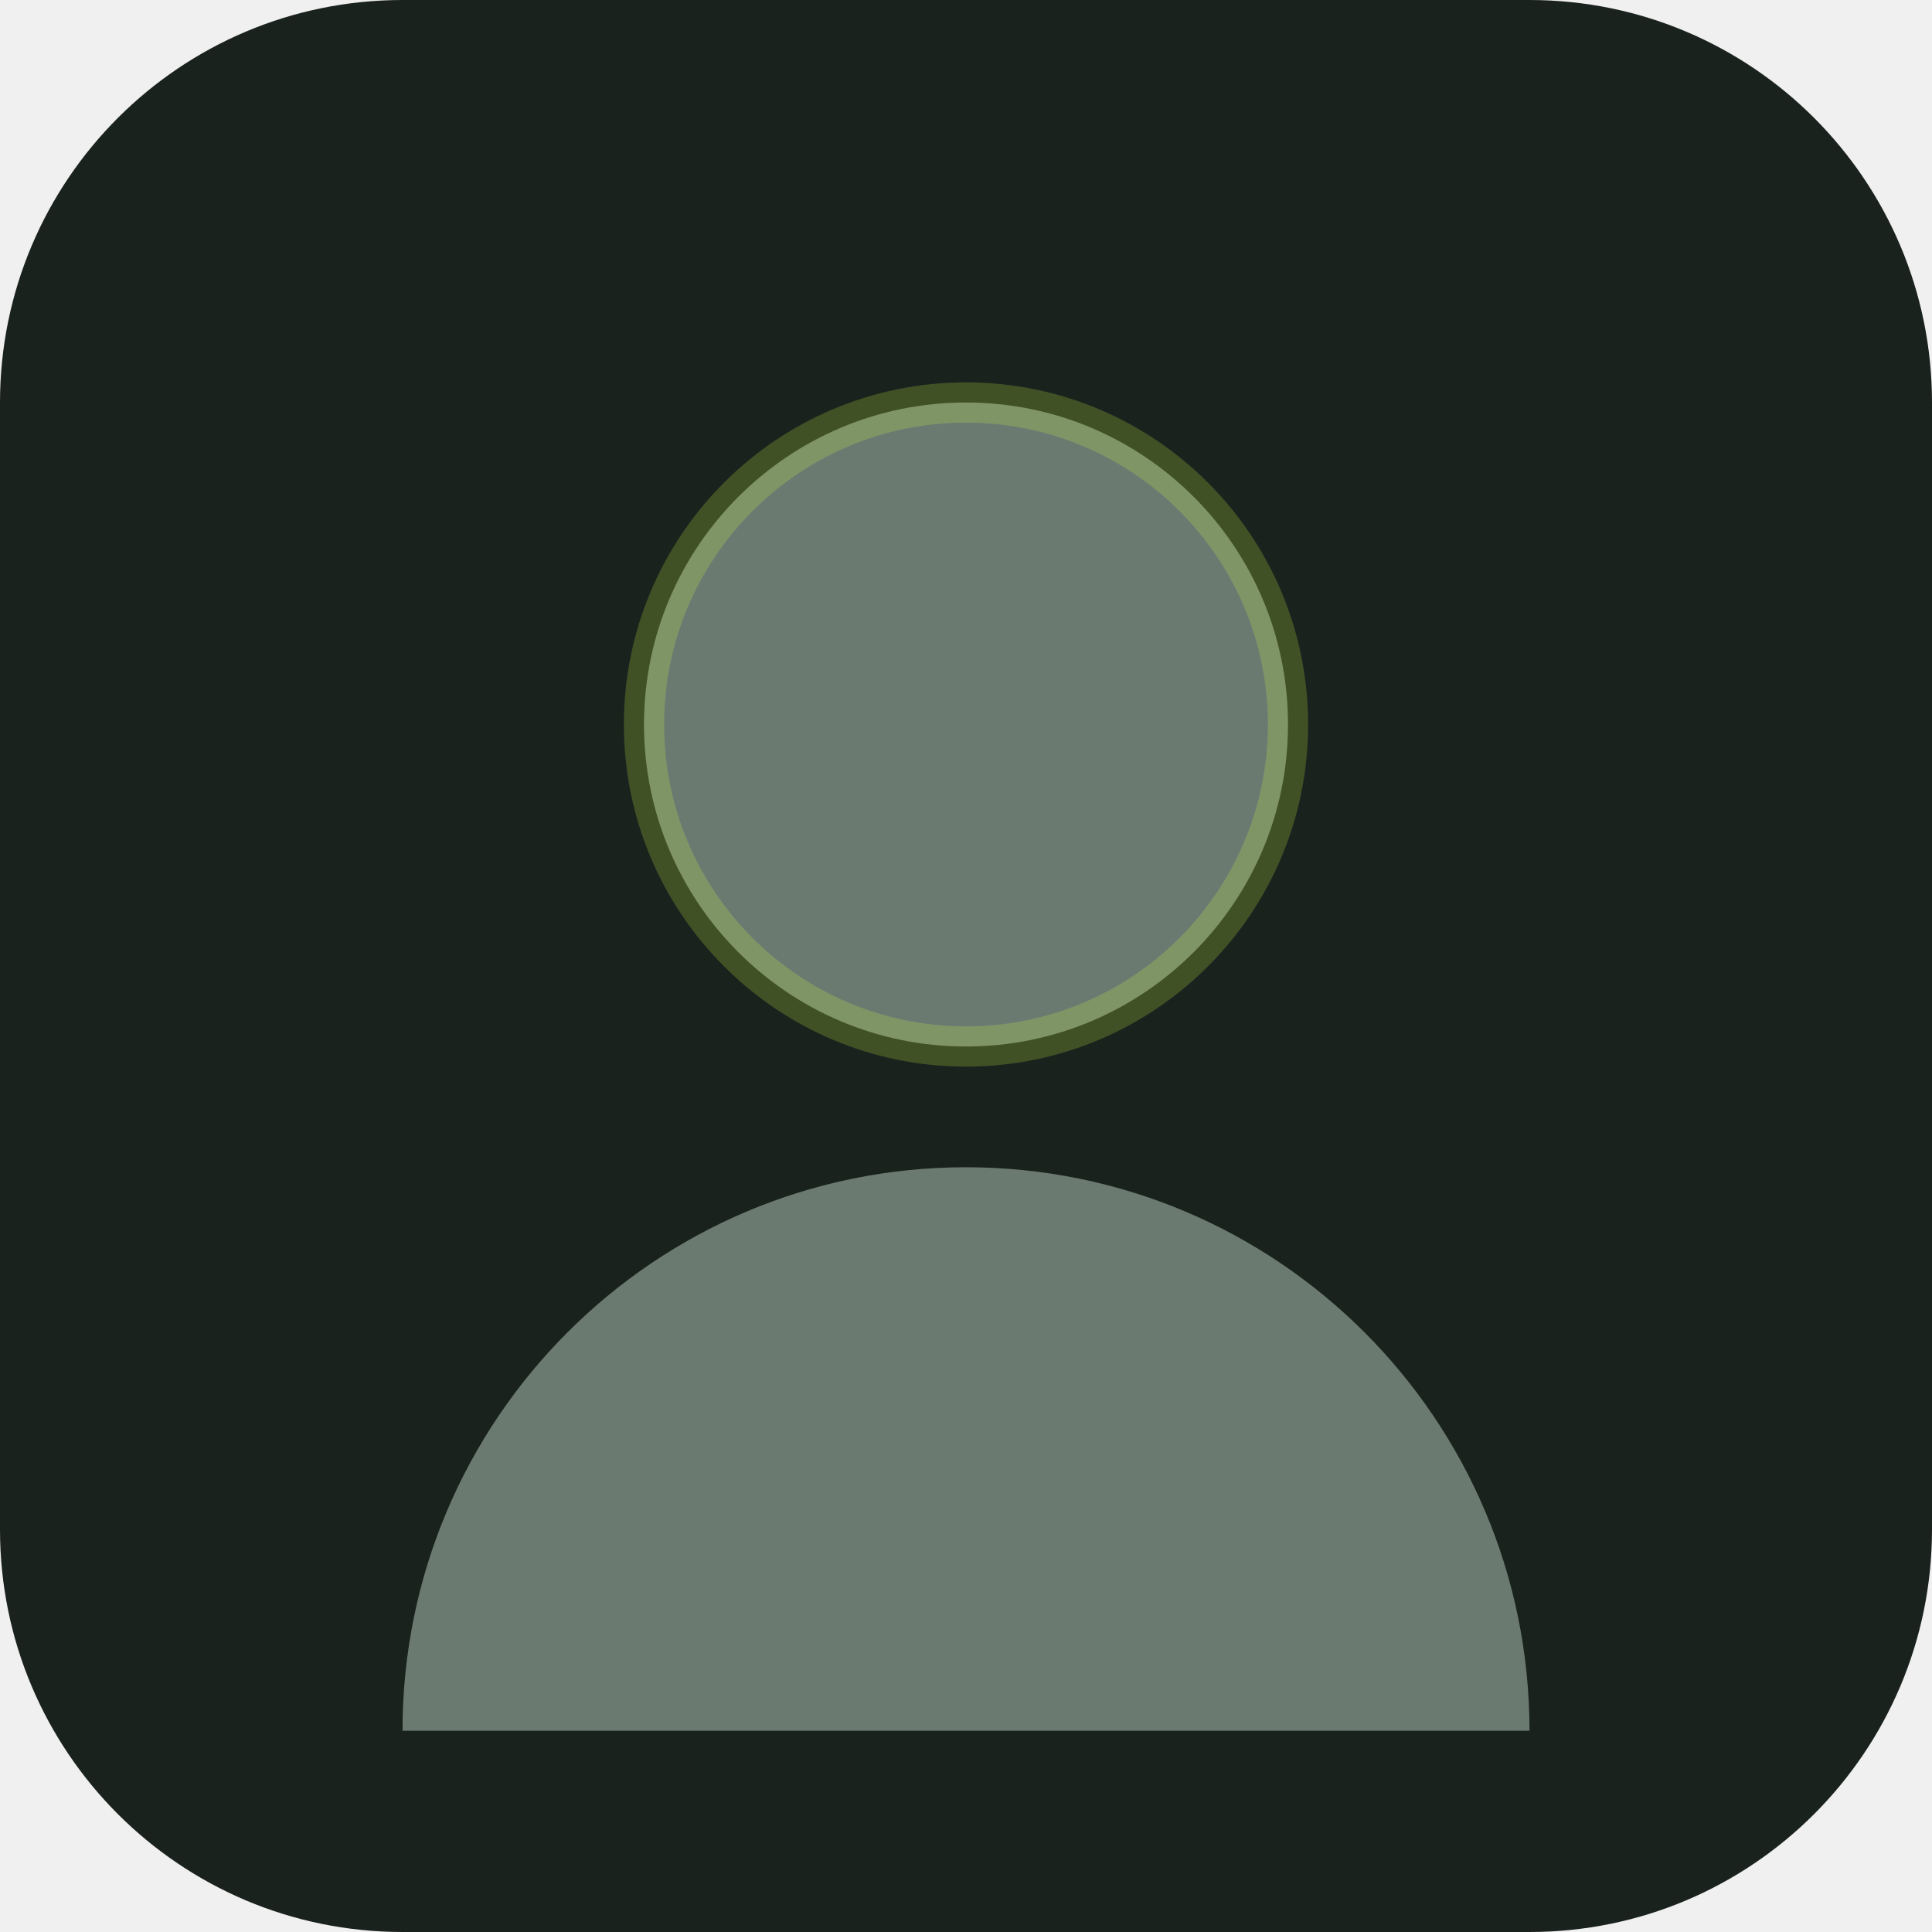
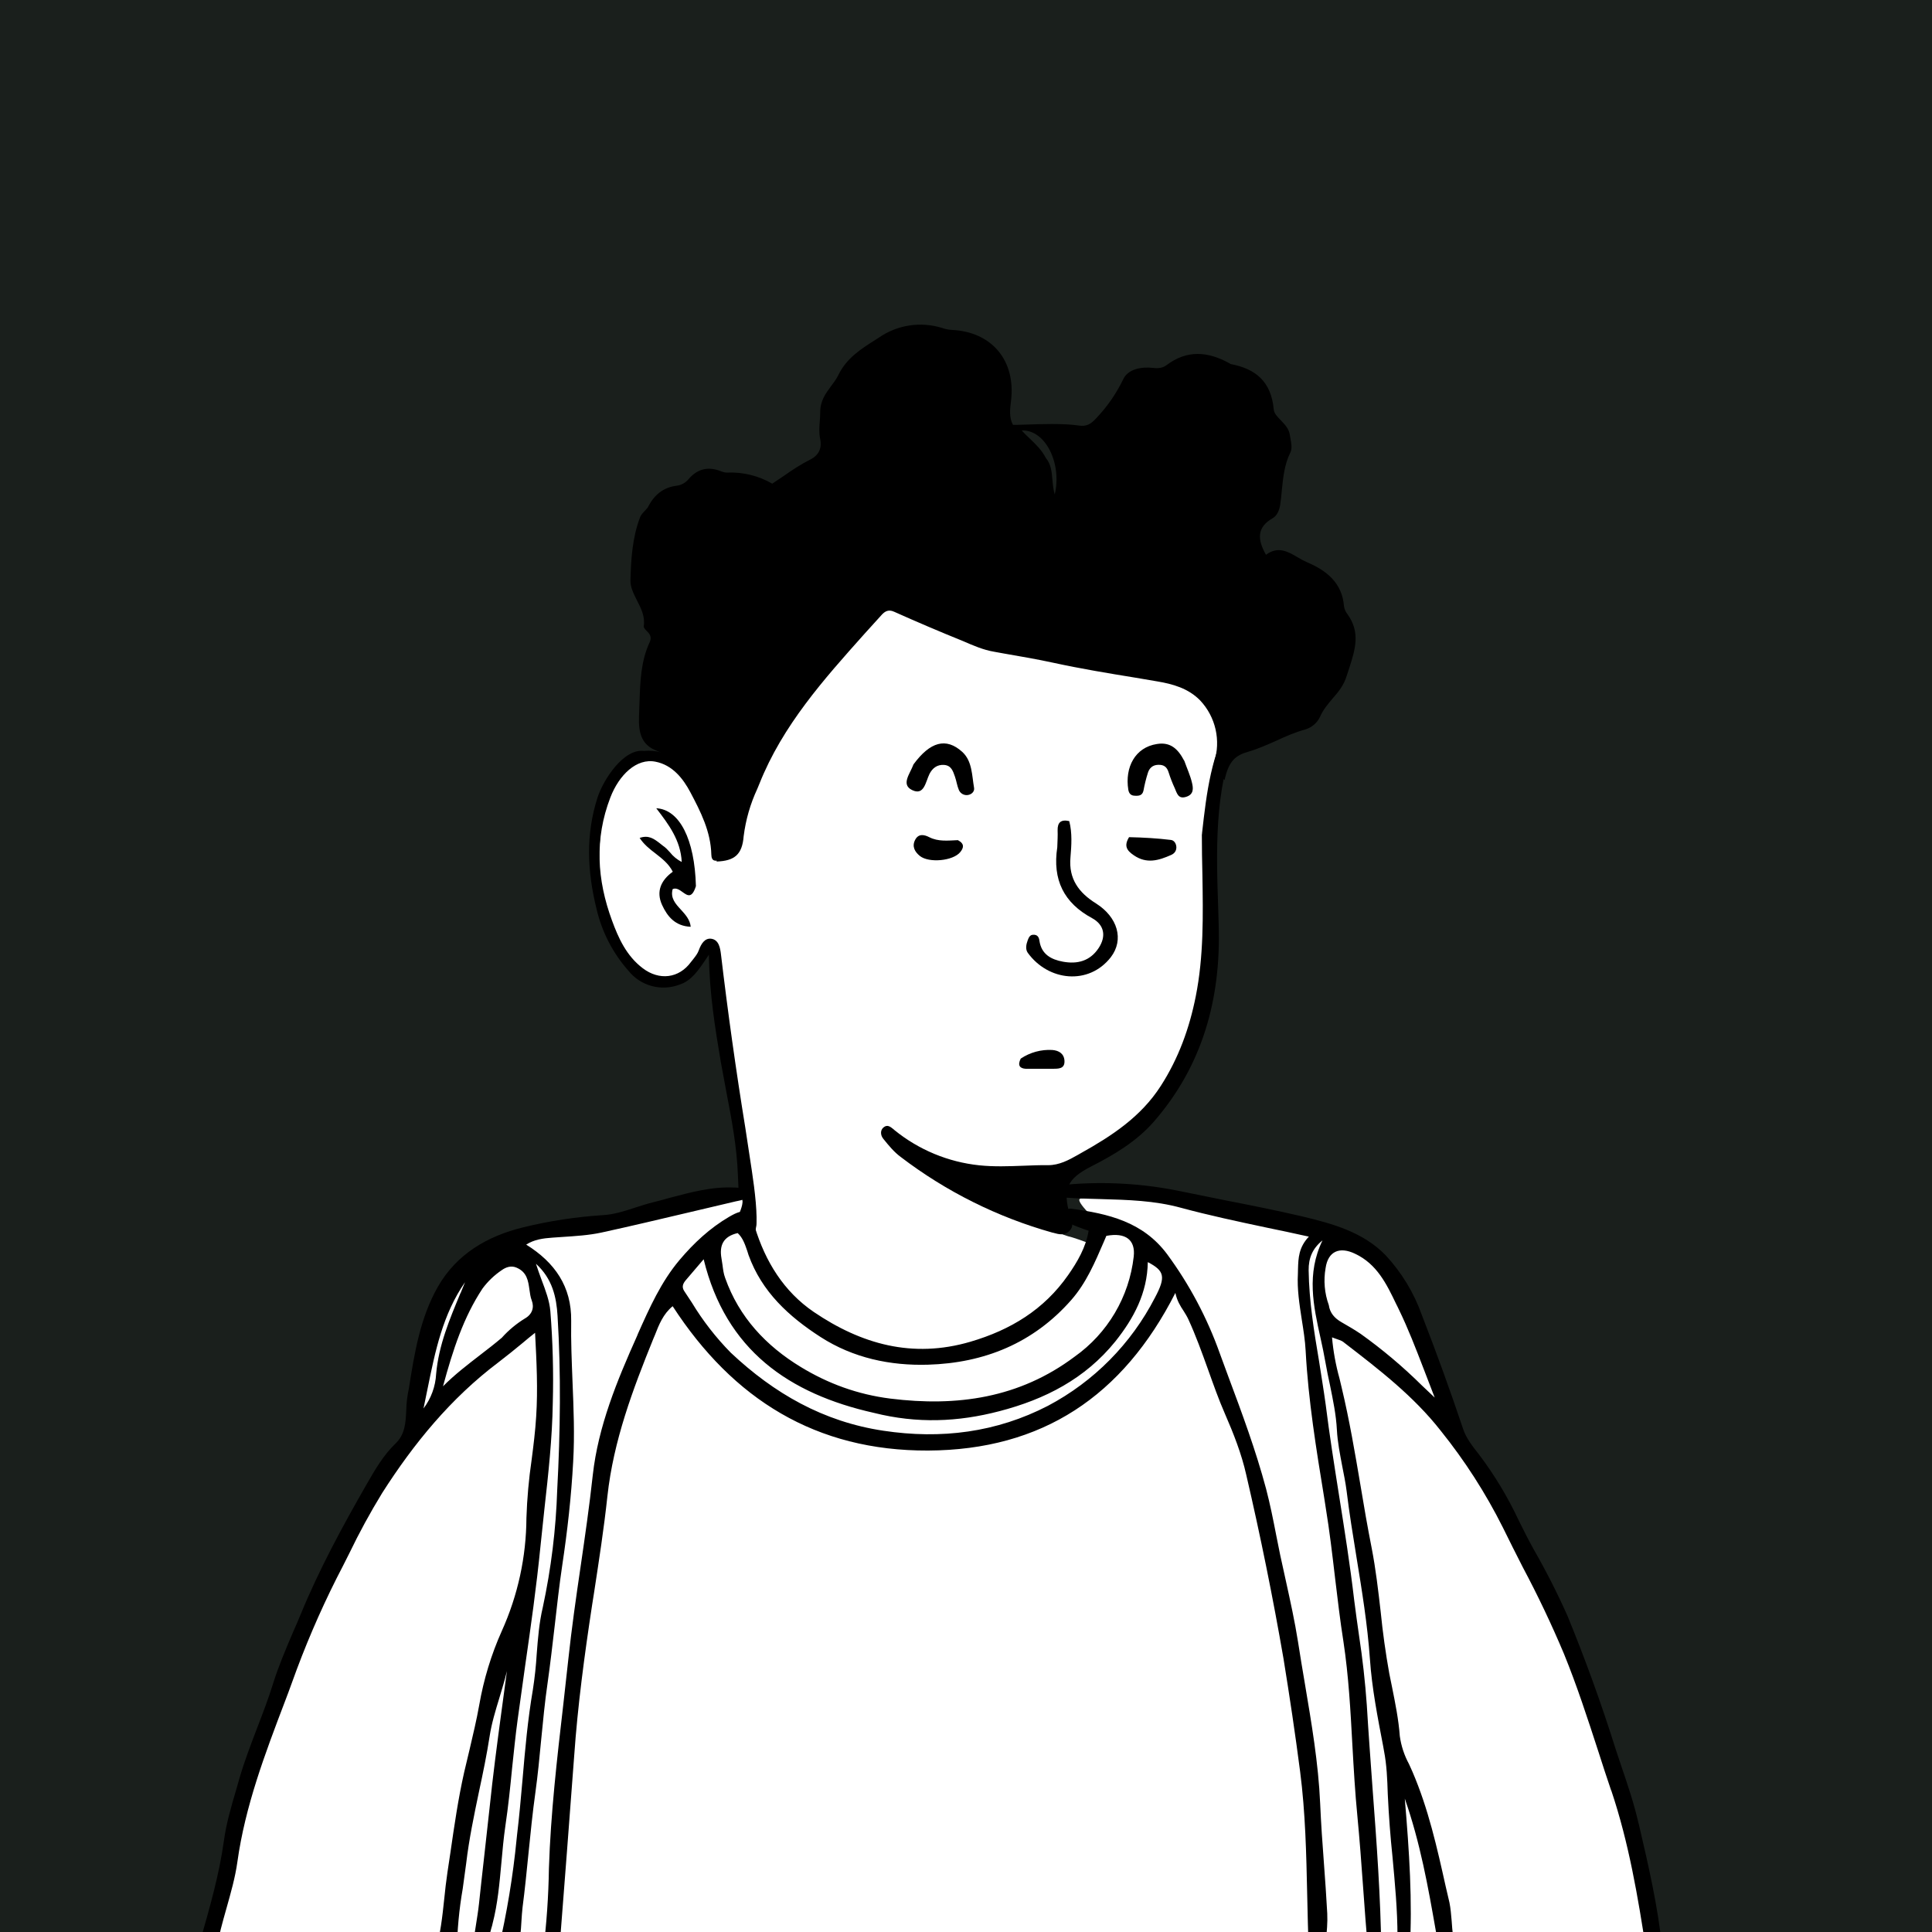
- <svg xmlns="http://www.w3.org/2000/svg" viewBox="0 0 96 96" fill="none">
-   <rect width="96" height="96" rx="20" fill="#1a221e" />
-   <circle cx="48" cy="36" r="16" fill="#6b7a71" />
-   <path d="M20 86c0-15.464 12.536-28 28-28s28 12.536 28 28" fill="#6b7a71" />
-   <circle cx="48" cy="36" r="16" stroke="#C8F542" stroke-opacity="0.22" stroke-width="2" />
+ <svg xmlns="http://www.w3.org/2000/svg" viewBox="0 0 1744 1744" fill="none" shape-rendering="auto" width="256" height="256">
+   <mask id="viewboxMask">
+     <rect width="1744" height="1744" rx="0" ry="0" x="0" y="0" fill="#fff" />
+   </mask>
+   <g mask="url(#viewboxMask)">
+     <rect fill="#1a1f1c" width="1744" height="1744" x="0" y="0" />
+     <g transform="translate(531 487)">
+       <path d="M554 727.7c-99.2 297-363.8 388.6-503.7 19.8-19.3-50.7 31-69.5 66.2-91.9 24.1-15.3 36.8-28.5 35.3-42.2-7-64.4-36.9-243.8-36.9-243.8l-3-5.8s.7-1.6-2.2 1.2c-3 3-9.9 34.2-37 34.2-24.5 0-49.2-10.9-61-86.3C7.2 285.6 9.6 214 40 201c12.5-5.3 24-7.2 35.2-.8 11.3 6.4-13-22 112-126C268.4 6.4 396.7-3.5 448.5 8 500.3 19.5 552 44.8 574.9 98.5c27.8 65-25.9 114.3-14 262.5-2.2 53.6.8 171.2-146.6 210.6-28 7.5-19.3 48.4 22.7 58.4 67 21 117 72.3 117 97.9" fill="#fff" />
+       <path fill-rule="evenodd" clip-rule="evenodd" d="m554 266.2.1-1.4c4.1-36.4 8.2-71.7 27.1-103.4 6.5 4.4 5.7 10 3.7 15.2-19.9 51.2-18 104.4-16.2 157.6l.4 14c2.1 66.4-14.5 126.8-58.7 177.5-15.4 17.6-35.8 29.8-56.5 40.3-21.4 11-25.9 20.1-19.2 43.6l.8 2.6c1.4 3.9 2.8 7.9-1 11.8-4.5 4.6-9.5 3.3-14.8 1.8l-.6-.1a406.4 406.4 0 0 1-137-68.3c-6-4.4-10.8-10.3-15.5-16.1l-.3-.4c-2.5-3-3-7.8.5-10.4 3.3-2.5 5.8-.5 8.7 1.8l1 .9a145.5 145.5 0 0 0 76.3 31.7c13.4 1.4 26.6.9 40 .4 7.4-.3 14.8-.6 22.3-.5 10.2 0 18.7-4.7 26.7-9.2l2.8-1.6c27.8-15.5 54.3-32.8 72.2-60.7 16.1-25 25.9-52.2 31.6-80.9 7.2-36.1 6.6-72.7 6-109.8-.3-12-.5-24.2-.5-36.4ZM50.6 190.8c21.9-1.7 34 11.2 44.3 26.3a140.4 140.4 0 0 1 22.4 61.5c.5 3.7 1 7.6-1.2 11.3-4.5.6-4.9-3-5-5.6-.5-20.7-9.7-38.7-18.9-56.1-6.6-12.5-16.2-24.6-31.4-27.6-17.2-3.5-33 12-40.8 32.2-14.5 37.6-12 74.6 1.4 111 5.8 15.9 13.1 32.1 27.8 43.2 14.8 11.3 32.7 9.3 43.6-5.7l2-2.5c2-2.6 4-5.1 5-8 2.1-5.8 5.4-11.2 11.3-10.4 6.8 1 8 8.3 8.7 14a3661 3661 0 0 0 22 156.7l5.9 38.8c2.6 17.1 5.6 41.7 3.6 52.1a28 28 0 0 0-.3 2.2c-.4 2.8-.6 5-4.2 5.5-4.9.8-7-2-7.7-6.4-2.3-17-3-23.6-4-49.6-.9-25.2-5.6-50-10.4-74.9l-5-27c-5.2-30.8-10.3-62-10.8-97l-2 3c-7.6 11.3-13.7 20.5-24.5 24a40.5 40.5 0 0 1-46.1-12.5 127.8 127.8 0 0 1-28.8-55.8c-8.4-34-9.9-67.1.9-100.6 5.2-16.1 23.7-44.7 42.2-42Zm34.6 127.5c4.4 3.2 8.4 6 12-5.4-1.1-42.2-14.7-69.2-35.8-70.3 11.2 14.6 22 28.8 23 48.5a32.3 32.3 0 0 1-10.7-8.8c-2-2.2-4-4.4-6.5-6l-3-2.4c-4.8-3.6-9.7-7.4-17.8-4.5 3.8 5.8 9 10 14.3 14 6 4.7 12 9.3 15.6 16.5-10.6 7.7-15.2 17.7-9.7 29.9 4.8 10.5 11.9 19.2 25.9 19.8-.6-6.3-4.7-10.9-8.8-15.4-5-5.4-9.7-10.6-7.5-18.6 3.2-1.5 6.2.7 9 2.7Z" fill="#000" />
+     </g>
+     <g transform="translate(178 1057)">
+       <path d="m1315.2 701.4-1308.5.9S79.6 422 99 389.8c19.5-32.1 97.6-140.4 96.7-158.8-.9-18.4 1.5-83.8 14.7-109.6 13.2-26 55.2-61.3 71.6-64 16.4-2.5 71.7-5 106.2-13.7 34.5-8.6 66.4-19.3 101.5-19.3 5.7 0 .2 12.5.2 12.5s1.8 122.3 164.8 130c121.5 5.7 161.7-117.6 161.7-117.6s-26.7-23.8-18.6-24.4c95.6-8.2 145.7 13.2 174.7 18.8 26.8 5.2 49.2 5.2 76 24.2 30.7 21.7 46.5 71 80.9 146.5 39.3 86.6 194.1 349.3 185.8 487.6" fill="#fff" />
+       <g fill-rule="evenodd" clip-rule="evenodd" fill="#000">
+         <path d="M1003.5 704.5c-.8-17-1.1-34-1.5-50.9-.8-37.1-1.6-74.3-6.4-111.5-4.4-34-9.5-68-15-101.9A2951.8 2951.8 0 0 0 947 274.4c-4.2-18.9-11.5-37.4-19.3-55.3-5.7-13-10.4-26.4-15.2-39.8-5.5-15.3-11-30.6-17.8-45.4-1.2-2.6-2.7-5-4.2-7.4-3-4.5-6-9.3-7.5-16.4-47.5 93.4-120.4 141.8-223.2 142.3-101.2.4-176-46.2-230.6-130.3-8.6 7-12.5 17-16 26l-1.4 3.3c-18.6 45.9-36 92-41.5 142.2-3.1 29-7.6 58-12 86.8l-1.8 11.4c-6.9 45.2-13 90.7-16.2 136.4-4.3 58-8.8 116-13.4 175.2-4.7 1.1-9.1 1.1-14.6 1.1a688 688 0 0 0 5.2-74.8c1.6-49.7 7.3-99 13-148.2L335 441c3-28 7-56 11.1-83.8 4-27.5 8-55 11-82.7 4.9-44 21.9-85.2 40-125.6l.8-2c10.4-23.3 20.8-46.7 37.5-66.5 12.9-15.3 27.5-28.9 44.8-39 13.9-8.1 18.4-6.4 23.1 9 9.6 31.5 26.3 58.5 53.3 76.9 42.8 29 89 42.2 141.3 26.9 36.5-10.7 66.6-29.1 88.3-60.2 8.4-12 16-25 18.5-40a205.3 205.3 0 0 1-18.2-7v-.1c-3-1.4-6.7-3-5.1-7.5 1.2-3.4 4-5.9 7.8-5.3 33.1 4.5 64.5 11.7 86.4 41.1a347 347 0 0 1 47.4 89.2l7.5 20.4c12.6 33.7 25.1 67.4 34.4 102.2 3.6 13.8 6.4 27.7 9.1 41.7l3.6 17.9 5.2 23.7c4 18.2 8 36.3 10.9 54.7 2 12.6 4 25.2 6.2 37.8 6 35.8 12.2 71.7 13.8 108.2.8 18 2 36 3.4 54 1.1 15 2.2 30.1 3 45.3.4 8.2-.4 16.5-1.3 25l-.8 8.6c-4.8.6-9.7.9-14.6.7ZM818.4 64c-8 18.5-15.8 37-29.3 52.4-34.3 39.1-78.7 57-129.4 58.5-34 1-67.5-6-97-25-28.5-18.4-53-40.7-65-74l-1.2-3.8c-2-5.8-4-11.8-8.6-16-13.2 3-16.7 11.3-14.6 23l.9 5.8c.5 4 1 8 2.4 11.7 12.5 35.4 37 61.4 68.3 80.4 24.6 15 51.4 24.8 80.8 28.5C686 213 742.2 205 792 167.7a128.3 128.3 0 0 0 53.4-90.4c1.7-15-7.2-22-24.7-18.7l-2.3 5.4ZM457.2 79.8c20 82 77 121.4 153.7 138.6 39 9.8 76 8.2 113.1-1.5 41.3-10.7 77.6-29.3 104.8-63 16.6-20.8 28.9-43.7 29.3-71.6 15 7.8 16.5 13.2 6.5 32A229 229 0 0 1 768 212c-46.4 24-96.4 30.4-148.6 22.5-54.2-8.1-98.7-33.7-137.7-70.4a245.5 245.5 0 0 1-35.2-45.3l-6.8-10.3c-2.7-4-1-7.2 1.7-10.3a4082.7 4082.7 0 0 1 15.8-18.5Z" />
+         <path d="M215 704.5c4.6-15.4 6.3-31.3 8-47.3.8-8 1.7-16 2.9-24l2.7-18c3.5-24.2 7-48.4 12.4-72.4l4.9-20.6c3.1-13.3 6.3-26.6 8.7-40.1 4-23 10.8-45.5 20.4-66.9a251 251 0 0 0 22.2-102 470 470 0 0 1 4.7-52.5c1.7-13 3.3-26 4.1-39 1.6-24.7.4-49-1-75.6-3.8 3-7.5 6-11 9a714 714 0 0 1-22 17.6c-43 32.4-76.4 73.2-105 118a613.1 613.1 0 0 0-29.8 54.7c-3.8 7.5-7.5 15-11.4 22.4A833.1 833.1 0 0 0 85.5 462c-2 5.8-4.3 11.5-6.4 17.2-17.9 47-35.8 94.2-42.8 144.4-2 14.4-6 28.2-9.9 42.1-3.5 12.4-7 24.8-9.3 37.9-5.5 1-10.8 1-17.1 1l2.8-9.8c8.4-29.5 17-59.1 21.3-90 2.1-15.6 6.6-31 11.1-46.2l3-10.5c4.5-15.5 10.3-30.5 16-45.5 5-13 10-26 14.2-39.5 4.9-15.8 11.5-31.2 18-46.5 2.5-5.7 5-11.3 7.3-17 16.6-40.3 37.4-78.6 59-116.3l.3-.5c7.4-12.9 15-26.1 26-36.7 8.7-8.3 9.2-19 9.7-29.7a105 105 0 0 1 2.4-20.1c5-31.7 10.1-63.6 26.2-91.8 16.8-29.4 44.6-45.7 77-53.6 23.6-5.8 47.6-9.4 71.8-11 10-.5 19.8-3.7 29.6-6.9 5.2-1.7 10.5-3.4 15.8-4.7 5-1.2 10-2.6 15-4C445.8 19.2 464.9 14 485 15h1c4 .2 8.3.3 9 5.5.6 5.1-3 5.8-6.6 6.5l-2 .4-42 9.9C418 43.5 391.7 49.8 365 55.6c-11.5 2.5-23.5 3.2-35.4 4l-8.8.6c-8.6.6-16.7 1.7-23.8 6.3 25.8 16.1 41 37.8 40.6 68.8-.3 18.3.5 36.5 1.2 54.8 1 24.1 2 48.2.6 72.3-1.7 31.5-5.2 62.6-9.9 93.8-2.7 18.1-4.7 36.4-6.8 54.6-2 17.2-4 34.4-6.4 51.5-2.5 17-4.1 34.2-5.8 51.3-1.5 15.8-3 31.6-5.2 47.4-2.6 18.5-4.4 37-6.3 55.6-1.6 16-3.2 32.2-5.3 48.2-.5 4-.7 8.2-1 12.3-.5 8.7-1 17.5-4 26.5-5.7 1-11.4 1-17 0a770 770 0 0 0 16.7-101l.4-3.8c2-16.5 3.4-33 4.9-49.6 2.3-27 4.7-54 9.3-80.8a345 345 0 0 0 3.5-32.5c1.1-14.1 2.2-28.2 5.5-42.1a595 595 0 0 0 13-106c2.8-52.3 3.5-104.8.3-157-1-16.7-4.6-33.5-19.5-47 1.6 5 3.3 9.7 5 14.3 3.7 9.8 7.2 19 8 28.5a779 779 0 0 1 2.2 82.7c-.5 32.2-4 64.2-7.6 96.2l-3.5 33.1C306.3 375 301.2 411 296 447l-6.7 48.1c-2 14.5-3.4 29.1-5 43.7-1.7 17.5-3.5 35-6.1 52.4-1.6 11-2.6 22.2-3.6 33.3-1.7 18.5-3.3 37-8 55.1-.2 1.2-.6 2.5-1 3.7-1.9 6.8-4 14-.5 21.3a100 100 0 0 1-16.7-1c.8-7.8 2-15.3 3.2-22.7 1-6.5 2.1-13 2.8-19.6 1.4-13.7 3-27.3 4.5-40.9l5-45.1c3-29 6.8-57.9 10.7-86.8l5-37c-2 8.2-4.4 16.2-6.8 24.1-3.5 11.5-7 22.9-8.8 34.6-2.6 16.8-6 33.3-9.6 50-4.5 21.5-9 43-11.6 65l-3.1 22.7a361 361 0 0 0-5.3 56.7H215Zm60.3-554.3a93.8 93.8 0 0 1 20.5-17c6.7-3.8 8.6-10 6.2-16.3-1.2-3-1.6-6.5-2.1-9.9-1.1-7.8-2.2-15.7-11.6-19.7-5-2.2-9.8-.3-13.3 2.2a70.8 70.8 0 0 0-17.4 16.6c-17.2 26-26.7 55.2-35.7 88.3 11-11 22.2-19.5 33.3-28.1 6.8-5.2 13.5-10.4 20.1-16Zm-37.6-40c-9.8 23.6-19.7 47-22 73a56.4 56.4 0 0 1-11.4 31.2l3.7-18c6.8-33.4 13.6-66.9 33.8-96l-4 9.8ZM1276.5 559.3c15.8 47 24.1 96 31.6 145.2 5.5 0 10 0 14.6-1-4-39.4-12.7-76.7-21.4-114l-.2-.6c-4-17.6-9.8-34.7-15.6-51.8l-5-15a1501 1501 0 0 0-43.6-120.6 660.7 660.7 0 0 0-30.5-60c-4.7-8.5-9-17-13.3-25.7a333 333 0 0 0-35.9-59.7c-5.8-7.4-11.8-14.9-14.5-23.3a2262.2 2262.2 0 0 0-37.2-102.7 155.7 155.7 0 0 0-32.7-54c-20.4-21-48-28.5-75.1-35-23-5.4-46.1-10-69.2-14.5L888 18.4a354 354 0 0 0-103.9-6c-5.5.5-10 1.8-12 10.6 14.6 1.7 29.2 2 43.7 2.4 24.2.7 48.4 1.3 72.4 7.9 25.2 6.8 51 12.3 77.4 17.9 12.5 2.6 25 5.2 37.9 8.1-9.2 9.7-9.5 19.4-9.8 29l-.1 4.5c-.8 14 1.4 27.7 3.5 41.4 1.5 9.4 3 18.8 3.5 28.2 2.4 44.8 9.6 89 16.8 133l1.3 8.4c3.5 21.3 6 42.7 8.5 64 2.3 19 4.5 38.1 7.5 57 4.7 31 6.4 62.4 8.1 93.7 1.2 21.3 2.4 42.6 4.5 63.9 2 21 3.6 42.1 5.1 63.3 1.4 19.6 2.8 39.2 4.7 58.8h11.8c-.6-49.1-4.2-98-7.9-147-1.8-25.2-3.7-50.3-5.2-75.4a769.2 769.2 0 0 0-7-62.6c-1.6-10.8-3-21.5-4.4-32.2-3.7-31.7-8.7-63.2-13.7-94.7-4.3-27.2-8.6-54.3-12-81.6-1.8-13.2-4-26.2-6-39.3-4.6-27.2-9-54.3-9.4-82-.1-11 3.4-19.7 12.5-27-14.6 30.1-8.2 59.2-1.8 88 1.7 7.7 3.3 15.2 4.6 22.8 1.2 6.7 2.5 13.3 4 20 2.7 13.3 5.5 26.7 6.2 40.2.6 11.2 2.8 22 4.8 32.7 1.5 7.5 3 15 4 22.7 2.4 19.7 5.6 39.3 8.8 59 5 30.6 10 61.2 12.2 92.3 1.8 26.5 7 52.9 12 79l.7 4c2.5 12.8 3 25.8 3.4 38.4l.1 2.1a972 972 0 0 0 4.2 55.3c2.2 24 4.5 47.9 4.5 72l-.3 4.4c-.1 2.4-.3 5-.1 8a47 47 0 0 0 11.4 1c2.7-45.3-.4-90.4-4.4-138 14 40 21 79.4 28 119.4l3 17.4c5.4 1 11 1.2 16.5.3-4-8.8-4.6-17.9-5.2-26.8-.5-5.6-.9-11.1-2-16.5l-3.4-14.6c-7.8-35-15.6-70-30-103.5l-3.1-6.9a74 74 0 0 1-8.3-25.2c-1.1-15-4.1-29.7-7-44.2l-2.5-12.3a723.9 723.9 0 0 1-7.8-56c-2.2-19.1-4.4-38.3-8.1-57.3-3.7-18.8-7-37.7-10.1-56.6-5-29.5-10-59-17-88.3l-2-8.4a204.3 204.3 0 0 1-6.7-36.9c1.6.7 3.1 1.1 4.4 1.6 2.4.8 4.2 1.4 5.7 2.5l1 .8c31.2 24 62.6 48.2 87.1 79.5a488.4 488.4 0 0 1 56 87.2c5.8 12 12 24 18 35.9a951.4 951.4 0 0 1 37.1 78c11.8 28.9 21.4 58.5 31 88 3.8 12 7.7 23.8 11.7 35.6Zm-243.6-422.8c-6.1-3.5-10.4-8.2-11.4-15.4a65 65 0 0 1-2.9-33.4c2.2-15.3 12.7-19.6 26.5-13 19.9 9.3 28.6 27.5 37.1 45.2 1 1.8 1.8 3.7 2.7 5.5 8.2 16.9 15 34.5 22.2 53.2l10 26-11.4-10.8a453.4 453.4 0 0 0-55.4-46.7c-5.6-3.8-11.5-7.2-17.4-10.6Z" />
+       </g>
+       <g transform="translate(396 278)" style="mix-blend-mode:difference" />
+     </g>
+     <g transform="translate(266 207)">
+       <path fill-rule="evenodd" clip-rule="evenodd" d="M344.5 231.5c-11.9 1.6-20.1 8.2-25.8 19.7l-2.7 3c-1.8 1.9-3.4 3.6-4.2 5.7-7 18.3-8.2 38-8.7 56.9-.2 6.1 2.8 12 5.8 18 3.7 7.2 7.6 14.7 6.2 23.5-.2 1.5 2 3.7 3.5 5.1 2.8 2.8 3.5 5.7 1.9 9.2-8 17.1-8.6 35.6-9.2 53.8l-.2 5-.1 3.5c-.6 13.1-1.3 28.6 14.4 35.2 22.4 9.5 35.3 26.6 44.8 47.8 7.5 16.8 9.7 34.7 10.7 52.8 16.2-.6 23.1-6.3 24.4-22.9a144 144 0 0 1 12.3-42.7l1.9-4.6c21-52.7 58-94.1 95-135.5L529 349c3.1-3.6 6.4-6.4 12.1-3.8a1843.6 1843.6 0 0 0 62.2 26.5c9.2 4 18.4 8 28 9.6l8.8 1.6c15 2.6 30.2 5.2 44.9 8.4 24.4 5.3 49 9.4 73.7 13.4l20 3.4c13.8 2.3 28 6.2 38.7 17.2A56.3 56.3 0 0 1 830 481c-1.7 5.7 2 9.2 6.1 13l3.3 3.2c3.8-17.5 10-22.4 21.6-25.7 8.6-2.5 16.8-6.2 25-9.8 8.6-4 17.3-7.8 26.5-10.3 5.8-1.8 10.7-6 13.2-11.6 2.6-6 6.8-11 11-16 5.3-6 10.5-12.3 13-20.9l2.3-7c5.3-16.6 10.3-32.1-1.8-48.7-1.6-2-2.6-4.4-3-7-1.6-21-15.8-32.2-33-39.5a75.7 75.7 0 0 1-8.6-4.5c-8.9-5.3-18-10.5-28.8-2.4-7.6-13.4-8.7-24.6 6-33 3.9-2.2 6-7 6.8-12 .7-4.4 1.1-9 1.5-13.4 1.2-11.5 2.3-23 7.6-33.7 1.9-3.8 1-8.3.2-12.7l-.6-3.5c-.8-5.6-4.7-9.5-8.2-13.2-3.1-3.2-6-6.1-6.3-9.7-2.3-25.1-16.2-36.7-39-41-.2 0-.4-.3-.6-.4-.2-.1-.3-.3-.5-.3-19.3-10.7-38.2-12.3-56.8 1.8-3.4 2.5-7.3 3-12 2.4-10.6-1.2-22.7 1-27 10.3a137.5 137.5 0 0 1-24.3 35.1c-5.1 5.6-9 7.7-16 6.6-13-2-34.6-1.3-48.2-.8-5 .1-9 .3-11 .2-3.6-6.5-2.7-14.2-1.8-21.3 4.6-36.6-17.1-62.8-53.7-64.4-3-.2-5.8-.8-8.6-1.8a65.8 65.8 0 0 0-57 8.8l-3.1 2c-12.7 8-26 16.4-33.4 31.7-1.8 3.7-4.3 7-6.7 10.2-4.9 6.6-9.8 13.3-9.7 23.6 0 2.7-.2 5.4-.4 8.1-.4 5.1-.8 10.4.4 16 1.5 7-.3 14.2-9.3 18.6-8.4 4.2-16.3 9.5-24 14.9l-10 6.7a74.8 74.8 0 0 0-40.8-10c-1.7 0-3.4-.4-5-1-11.6-4.8-21.6-2.7-29.8 7a16.7 16.7 0 0 1-11 5.9ZM684 226c-.6-7.1-1.2-14-6-19.7-3.7-7.1-8.8-12-14-17-2.6-2.4-5.2-4.9-7.7-7.7 21.2-1 36.5 29.5 29.8 57.7-1.3-4.4-1.7-8.9-2.1-13.3Z" fill="#000" />
+     </g>
+     <g transform="translate(791 871)">
+       <path d="M130.4 84.6a46.5 46.5 0 0 1 28.5-7.8c6.2.5 10.7 3.5 11 9.9.3 7.4-5.7 7-10.8 7.1h-24c-5.5-.3-7.8-3-4.7-9.2Z" fill="#000" />
+     </g>
+     <g transform="translate(653 805)" />
+     <g transform="translate(901 668)">
+       <path d="M53.4 96.7c.2-5.7.5-10.4.3-15-.2-7.3 3-10.2 10.5-8.5 2.8 10.7 2 22 1.1 32.7-1.8 19.6 7.7 32 23 41.6 19.6 12.3 25.6 32.7 13.4 48.6-19.8 25.4-56.3 21.8-75-4.1-2.2-3.2-1.4-7.5 0-11.2.9-2.3 1.9-5 5-5 3.8-.2 5.2 2.2 5.6 5.5 1.8 12.3 10.8 16.9 21.2 18.8 13 2.4 24.5-.5 32.3-12.4 7-10.7 5-20.9-6-26.9-25.4-13.7-35.9-34.6-31.4-64Z" fill="#000" />
+     </g>
+     <g transform="translate(610 680)">
+       <path d="M409.2 75.7c13.1.3 25.4 1 37.7 2.5 3 .3 4.9 3.3 5 6.6 0 3.4-1.8 5.7-4.8 7-11.1 4.9-22 8.3-33.7.2-6.5-4.4-8.9-8.6-4.2-16.3ZM254.7 78.4c6.2 3.3 5.2 7 2.1 10.8-6.5 8-28.2 10-36.4 3.5-4.7-3.8-7.3-8.6-4.4-14.4 3-6 8.2-5 13-2.5 8 4 16.4 3 25.7 2.6Z" fill="#000" />
+     </g>
+     <g transform="translate(610 680)" />
+     <g transform="translate(774 657)">
+       <path d="M295 29.6c2.6 7.3 5.5 13.5 7 20 1.2 4.9 1.7 10.4-5 12.6-7.6 2.6-8.6-3.4-10.6-7.8a120 120 0 0 1-5.5-14.2c-1.5-4.9-4.3-7-9.4-6.8-5 .1-8 3-9.3 7.2-1.7 5.3-3 10.7-4 16.1-1 4.5-4.2 4.8-7.8 4.6-3.6-.1-5.3-2-5.9-5.5-3.2-20.1 6.1-38.2 25.9-41.2 12.2-2 19 4.5 24.5 15ZM50.6 33C65.7 12.5 80 8.5 94.6 21.7c9.1 8.3 8.7 21.2 10.7 32.6.5 3-2 5.7-5.3 6.3-3.5.7-7-1.2-8.4-4.4-1.7-4-2.2-8.3-3.6-12.2-1.7-4.8-3.2-10-9.7-10.5-6.4-.5-10.6 3-13.2 8-3.6 7.2-4.8 20-15.7 14.7-10.4-5-1.9-14.7 1.2-23.2Z" fill="#000" />
+     </g>
+     <g transform="translate(0 559)" />
+   </g>
</svg>
